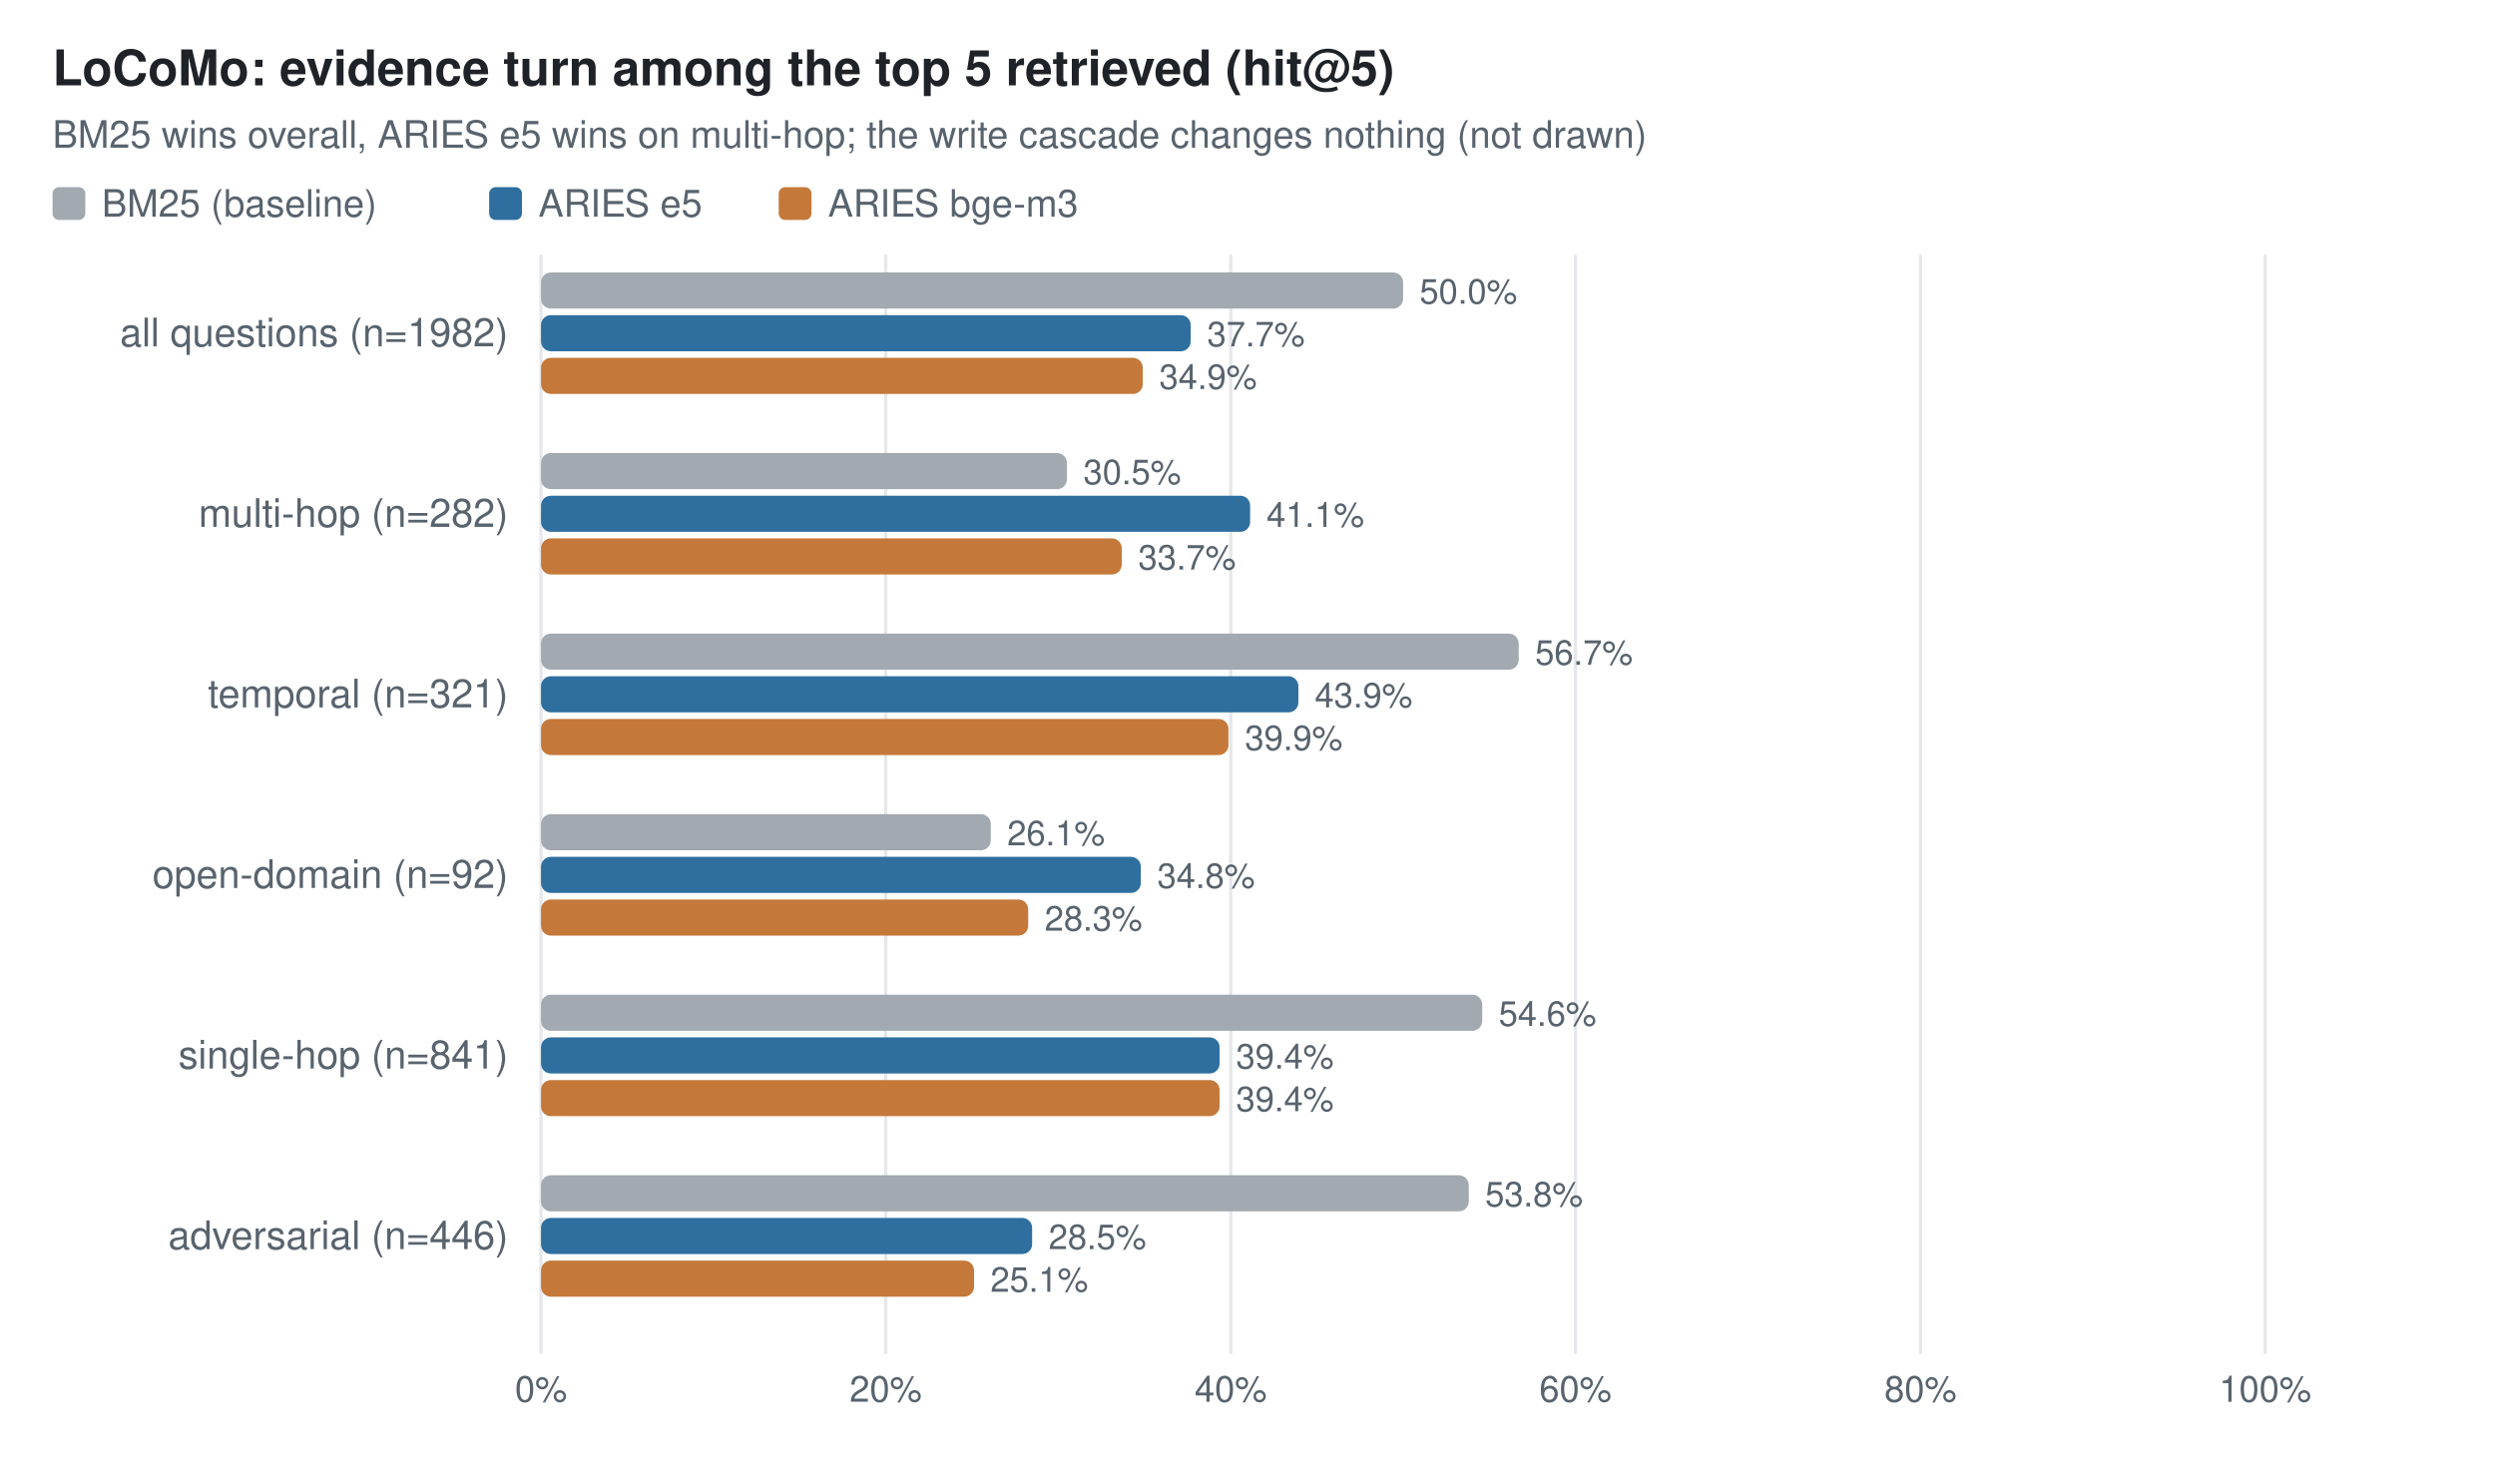
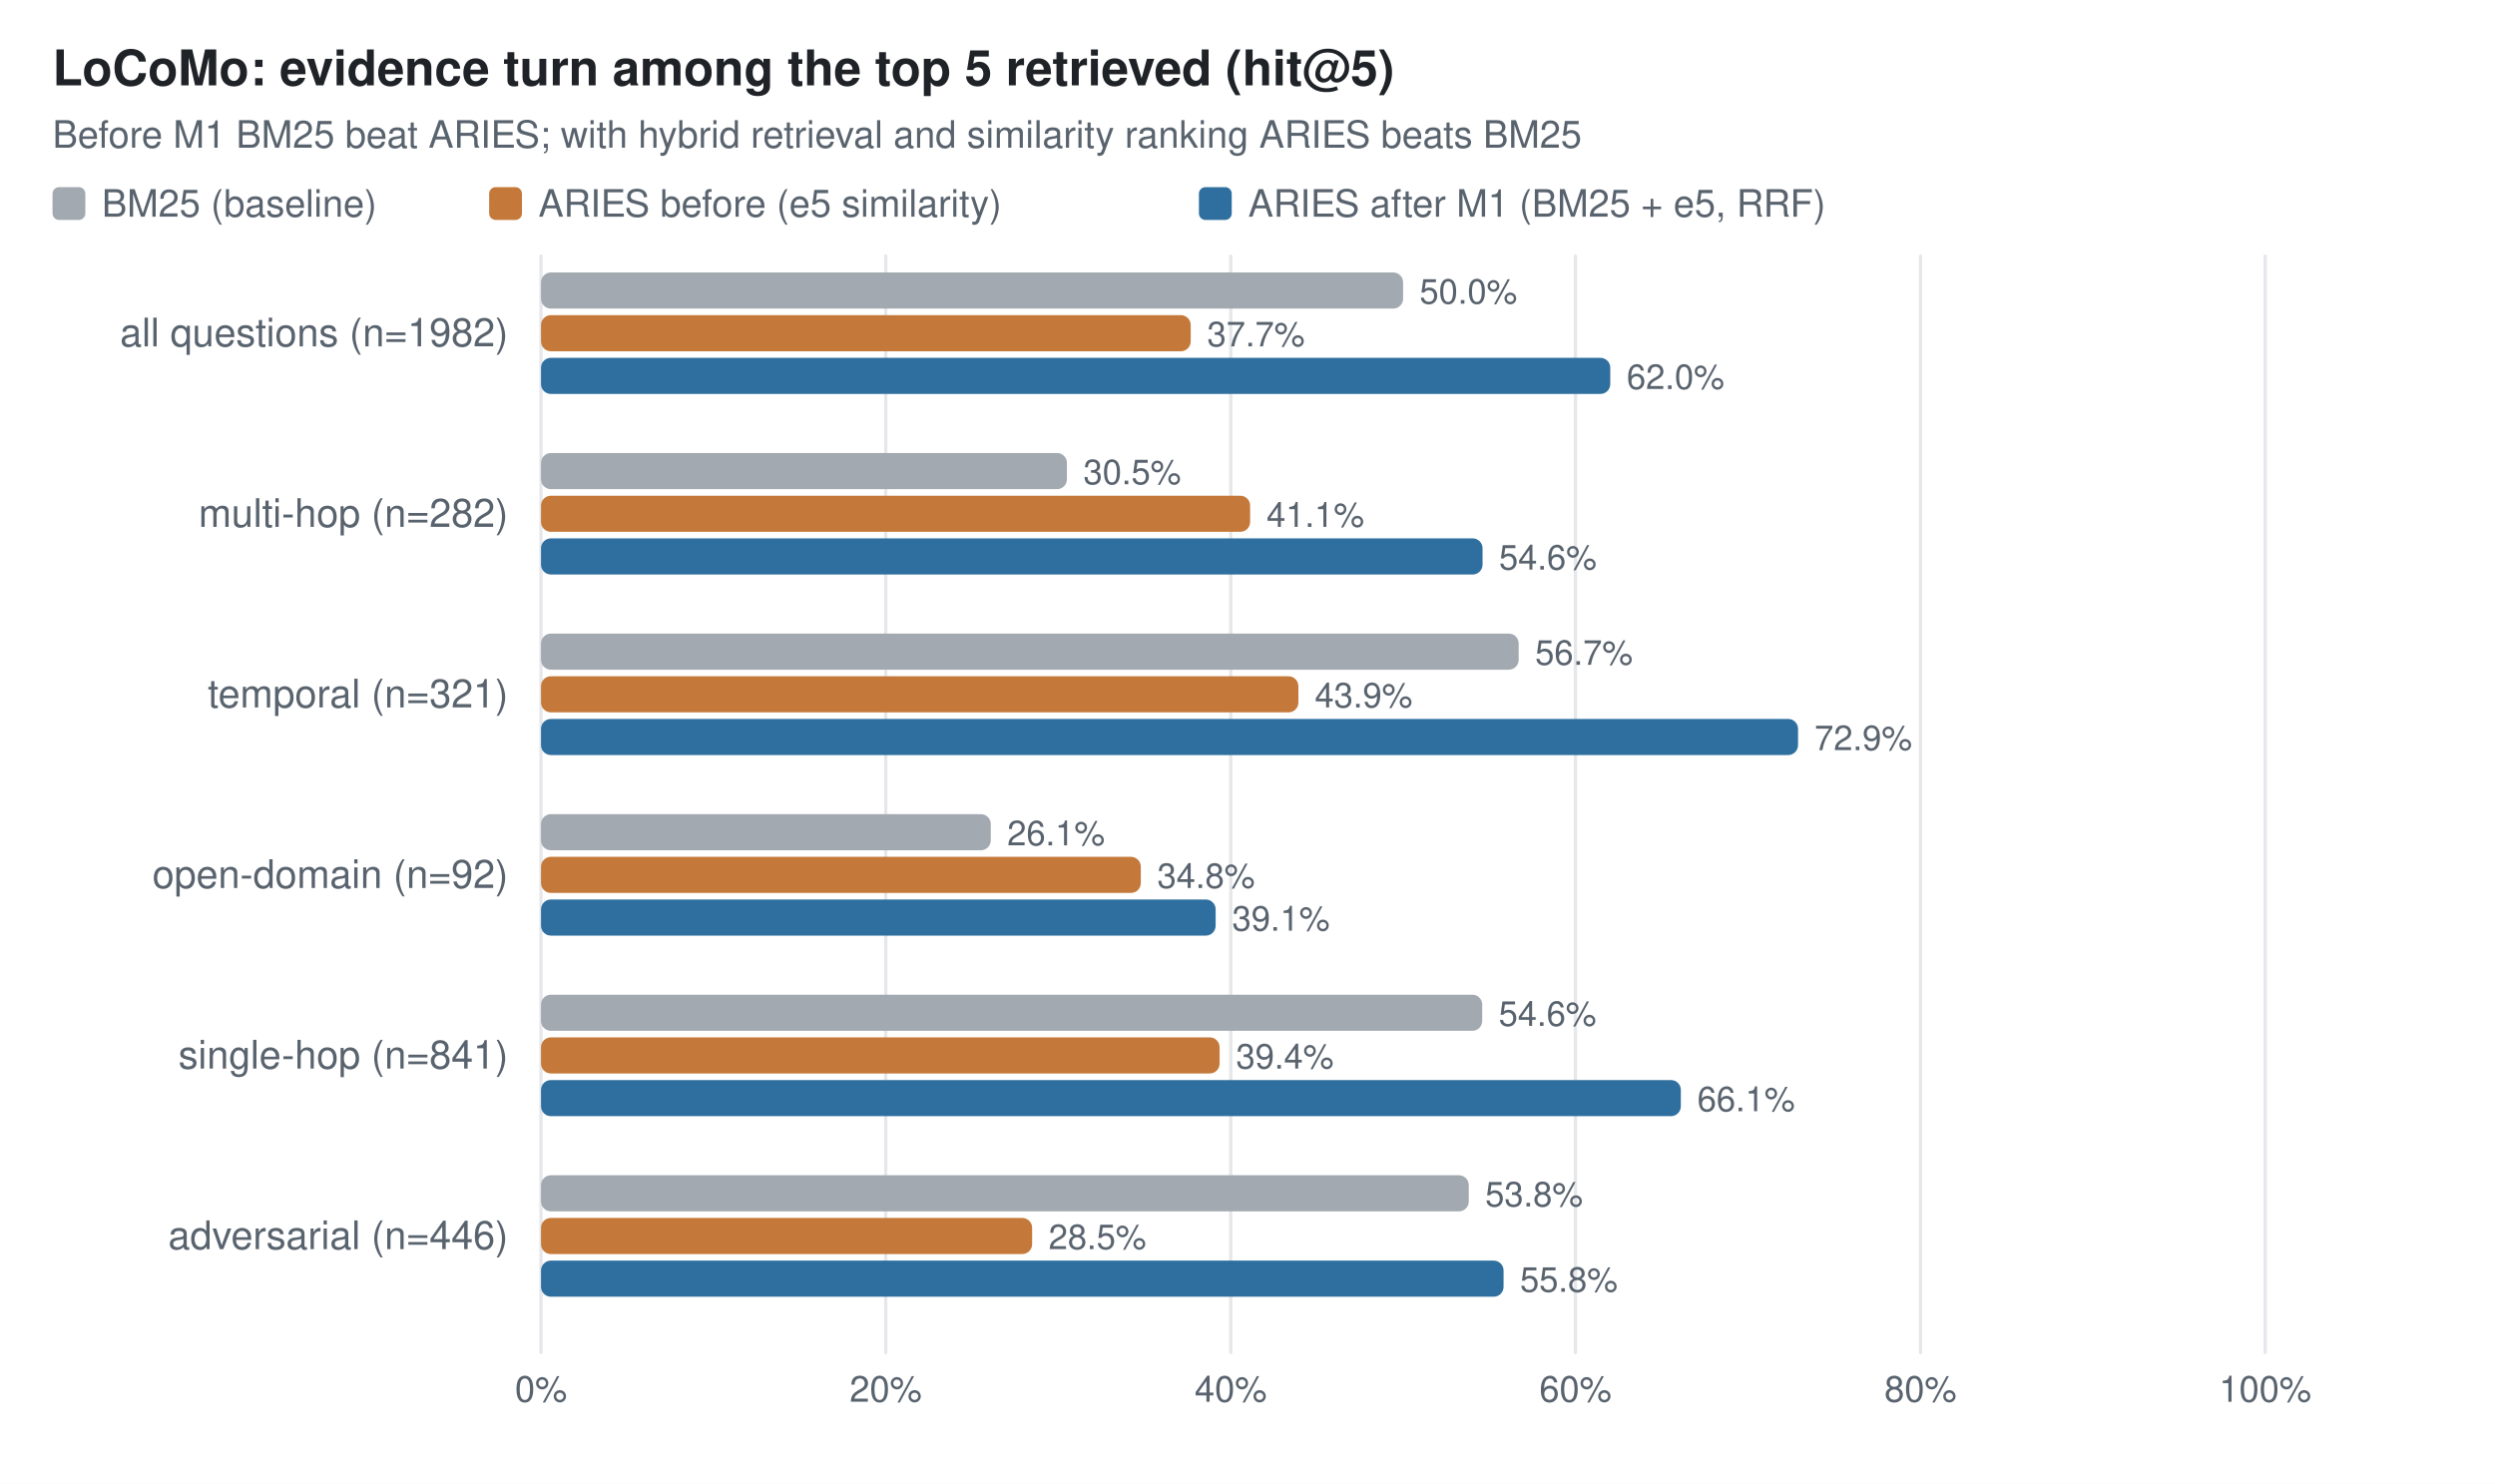
<svg xmlns="http://www.w3.org/2000/svg" width="760" height="452" viewBox="0 0 760 452">
  <rect x="0.0" y="0.0" width="760.0" height="452.0" rx="0" fill="#ffffff" fill-opacity="1.0" />
  <text x="16.0" y="26.0" font-family="Helvetica, Arial, sans-serif" font-size="15" fill="#1f2328" text-anchor="start" font-weight="bold">LoCoMo: evidence turn among the top 5 retrieved (hit@5)</text>
-   <text x="16.0" y="45.0" font-family="Helvetica, Arial, sans-serif" font-size="11.5" fill="#59636e" text-anchor="start" font-weight="normal">BM25 wins overall, ARIES e5 wins on multi-hop; the write cascade changes nothing (not drawn)</text>
+   <text x="16.0" y="45.0" font-family="Helvetica, Arial, sans-serif" font-size="11.5" fill="#59636e" text-anchor="start" font-weight="normal">Before M1 BM25 beat ARIES; with hybrid retrieval and similarity ranking ARIES beats BM25</text>
  <rect x="16.0" y="57.0" width="10.0" height="10.0" rx="2" fill="#a3a9b0" fill-opacity="1.0" />
  <text x="31.0" y="66.0" font-family="Helvetica, Arial, sans-serif" font-size="11.5" fill="#59636e" text-anchor="start" font-weight="normal">BM25 (baseline)</text>
-   <rect x="149.0" y="57.0" width="10.0" height="10.0" rx="2" fill="#2f6f9f" fill-opacity="1.0" />
-   <text x="164.0" y="66.0" font-family="Helvetica, Arial, sans-serif" font-size="11.5" fill="#59636e" text-anchor="start" font-weight="normal">ARIES e5</text>
-   <rect x="237.2" y="57.0" width="10.0" height="10.0" rx="2" fill="#c4793a" fill-opacity="1.0" />
-   <text x="252.2" y="66.0" font-family="Helvetica, Arial, sans-serif" font-size="11.5" fill="#59636e" text-anchor="start" font-weight="normal">ARIES bge-m3</text>
+   <rect x="149.0" y="57.0" width="10.0" height="10.0" rx="2" fill="#c4793a" fill-opacity="1.0" />
+   <text x="164.0" y="66.0" font-family="Helvetica, Arial, sans-serif" font-size="11.5" fill="#59636e" text-anchor="start" font-weight="normal">ARIES before (e5 similarity)</text>
+   <rect x="365.2" y="57.0" width="10.0" height="10.0" rx="2" fill="#2f6f9f" fill-opacity="1.0" />
+   <text x="380.2" y="66.0" font-family="Helvetica, Arial, sans-serif" font-size="11.5" fill="#59636e" text-anchor="start" font-weight="normal">ARIES after M1 (BM25 + e5, RRF)</text>
  <line x1="164.8" y1="78.0" x2="164.8" y2="412.0" stroke="#e5e7ea" stroke-width="1.0" stroke-linecap="round" />
  <text x="164.8" y="427.0" font-family="Helvetica, Arial, sans-serif" font-size="11" fill="#59636e" text-anchor="middle" font-weight="normal">0%</text>
  <line x1="269.8" y1="78.0" x2="269.8" y2="412.0" stroke="#e5e7ea" stroke-width="1.0" stroke-linecap="round" />
  <text x="269.8" y="427.0" font-family="Helvetica, Arial, sans-serif" font-size="11" fill="#59636e" text-anchor="middle" font-weight="normal">20%</text>
  <line x1="374.9" y1="78.0" x2="374.9" y2="412.0" stroke="#e5e7ea" stroke-width="1.0" stroke-linecap="round" />
  <text x="374.9" y="427.0" font-family="Helvetica, Arial, sans-serif" font-size="11" fill="#59636e" text-anchor="middle" font-weight="normal">40%</text>
  <line x1="479.9" y1="78.0" x2="479.9" y2="412.0" stroke="#e5e7ea" stroke-width="1.0" stroke-linecap="round" />
  <text x="479.9" y="427.0" font-family="Helvetica, Arial, sans-serif" font-size="11" fill="#59636e" text-anchor="middle" font-weight="normal">60%</text>
  <line x1="585.0" y1="78.0" x2="585.0" y2="412.0" stroke="#e5e7ea" stroke-width="1.0" stroke-linecap="round" />
  <text x="585.0" y="427.0" font-family="Helvetica, Arial, sans-serif" font-size="11" fill="#59636e" text-anchor="middle" font-weight="normal">80%</text>
  <line x1="690.0" y1="78.0" x2="690.0" y2="412.0" stroke="#e5e7ea" stroke-width="1.0" stroke-linecap="round" />
  <text x="690.0" y="427.0" font-family="Helvetica, Arial, sans-serif" font-size="11" fill="#59636e" text-anchor="middle" font-weight="normal">100%</text>
  <text x="154.8" y="105.5" font-family="Helvetica, Arial, sans-serif" font-size="12" fill="#59636e" text-anchor="end" font-weight="normal">all questions (n=1982)</text>
  <rect x="164.8" y="83.0" width="262.6" height="11.0" rx="3" fill="#a3a9b0" fill-opacity="1.0" />
  <text x="432.4" y="92.5" font-family="Helvetica, Arial, sans-serif" font-size="10.5" fill="#59636e" text-anchor="start" font-weight="normal">50.0%</text>
-   <rect x="164.8" y="96.0" width="197.9" height="11.0" rx="3" fill="#2f6f9f" fill-opacity="1.0" />
+   <rect x="164.8" y="96.0" width="197.9" height="11.0" rx="3" fill="#c4793a" fill-opacity="1.0" />
  <text x="367.7" y="105.5" font-family="Helvetica, Arial, sans-serif" font-size="10.5" fill="#59636e" text-anchor="start" font-weight="normal">37.7%</text>
-   <rect x="164.8" y="109.0" width="183.3" height="11.0" rx="3" fill="#c4793a" fill-opacity="1.0" />
-   <text x="353.1" y="118.5" font-family="Helvetica, Arial, sans-serif" font-size="10.5" fill="#59636e" text-anchor="start" font-weight="normal">34.9%</text>
+   <rect x="164.8" y="109.0" width="325.7" height="11.0" rx="3" fill="#2f6f9f" fill-opacity="1.0" />
+   <text x="495.5" y="118.5" font-family="Helvetica, Arial, sans-serif" font-size="10.5" fill="#59636e" text-anchor="start" font-weight="normal">62.0%</text>
  <text x="154.8" y="160.5" font-family="Helvetica, Arial, sans-serif" font-size="12" fill="#59636e" text-anchor="end" font-weight="normal">multi-hop (n=282)</text>
  <rect x="164.8" y="138.0" width="160.2" height="11.0" rx="3" fill="#a3a9b0" fill-opacity="1.0" />
  <text x="330.0" y="147.5" font-family="Helvetica, Arial, sans-serif" font-size="10.5" fill="#59636e" text-anchor="start" font-weight="normal">30.5%</text>
-   <rect x="164.8" y="151.0" width="216.0" height="11.0" rx="3" fill="#2f6f9f" fill-opacity="1.0" />
+   <rect x="164.8" y="151.0" width="216.0" height="11.0" rx="3" fill="#c4793a" fill-opacity="1.0" />
  <text x="385.8" y="160.5" font-family="Helvetica, Arial, sans-serif" font-size="10.5" fill="#59636e" text-anchor="start" font-weight="normal">41.1%</text>
-   <rect x="164.8" y="164.0" width="176.9" height="11.0" rx="3" fill="#c4793a" fill-opacity="1.0" />
-   <text x="346.7" y="173.5" font-family="Helvetica, Arial, sans-serif" font-size="10.5" fill="#59636e" text-anchor="start" font-weight="normal">33.7%</text>
+   <rect x="164.8" y="164.0" width="286.8" height="11.0" rx="3" fill="#2f6f9f" fill-opacity="1.0" />
+   <text x="456.6" y="173.5" font-family="Helvetica, Arial, sans-serif" font-size="10.5" fill="#59636e" text-anchor="start" font-weight="normal">54.6%</text>
  <text x="154.8" y="215.5" font-family="Helvetica, Arial, sans-serif" font-size="12" fill="#59636e" text-anchor="end" font-weight="normal">temporal (n=321)</text>
  <rect x="164.8" y="193.0" width="297.8" height="11.0" rx="3" fill="#a3a9b0" fill-opacity="1.0" />
  <text x="467.6" y="202.5" font-family="Helvetica, Arial, sans-serif" font-size="10.5" fill="#59636e" text-anchor="start" font-weight="normal">56.7%</text>
-   <rect x="164.8" y="206.0" width="230.7" height="11.0" rx="3" fill="#2f6f9f" fill-opacity="1.0" />
+   <rect x="164.8" y="206.0" width="230.7" height="11.0" rx="3" fill="#c4793a" fill-opacity="1.0" />
  <text x="400.5" y="215.5" font-family="Helvetica, Arial, sans-serif" font-size="10.5" fill="#59636e" text-anchor="start" font-weight="normal">43.9%</text>
-   <rect x="164.8" y="219.0" width="209.4" height="11.0" rx="3" fill="#c4793a" fill-opacity="1.0" />
-   <text x="379.2" y="228.5" font-family="Helvetica, Arial, sans-serif" font-size="10.5" fill="#59636e" text-anchor="start" font-weight="normal">39.9%</text>
+   <rect x="164.8" y="219.0" width="382.9" height="11.0" rx="3" fill="#2f6f9f" fill-opacity="1.0" />
+   <text x="552.7" y="228.5" font-family="Helvetica, Arial, sans-serif" font-size="10.5" fill="#59636e" text-anchor="start" font-weight="normal">72.9%</text>
  <text x="154.8" y="270.5" font-family="Helvetica, Arial, sans-serif" font-size="12" fill="#59636e" text-anchor="end" font-weight="normal">open-domain (n=92)</text>
  <rect x="164.8" y="248.0" width="137.0" height="11.0" rx="3" fill="#a3a9b0" fill-opacity="1.0" />
  <text x="306.8" y="257.5" font-family="Helvetica, Arial, sans-serif" font-size="10.5" fill="#59636e" text-anchor="start" font-weight="normal">26.1%</text>
-   <rect x="164.8" y="261.0" width="182.7" height="11.0" rx="3" fill="#2f6f9f" fill-opacity="1.0" />
+   <rect x="164.8" y="261.0" width="182.7" height="11.0" rx="3" fill="#c4793a" fill-opacity="1.0" />
  <text x="352.5" y="270.5" font-family="Helvetica, Arial, sans-serif" font-size="10.5" fill="#59636e" text-anchor="start" font-weight="normal">34.8%</text>
-   <rect x="164.8" y="274.0" width="148.4" height="11.0" rx="3" fill="#c4793a" fill-opacity="1.0" />
-   <text x="318.2" y="283.5" font-family="Helvetica, Arial, sans-serif" font-size="10.5" fill="#59636e" text-anchor="start" font-weight="normal">28.3%</text>
+   <rect x="164.8" y="274.0" width="205.5" height="11.0" rx="3" fill="#2f6f9f" fill-opacity="1.0" />
+   <text x="375.3" y="283.5" font-family="Helvetica, Arial, sans-serif" font-size="10.5" fill="#59636e" text-anchor="start" font-weight="normal">39.1%</text>
  <text x="154.8" y="325.5" font-family="Helvetica, Arial, sans-serif" font-size="12" fill="#59636e" text-anchor="end" font-weight="normal">single-hop (n=841)</text>
  <rect x="164.8" y="303.0" width="286.7" height="11.0" rx="3" fill="#a3a9b0" fill-opacity="1.0" />
  <text x="456.5" y="312.5" font-family="Helvetica, Arial, sans-serif" font-size="10.5" fill="#59636e" text-anchor="start" font-weight="normal">54.6%</text>
-   <rect x="164.8" y="316.0" width="206.7" height="11.0" rx="3" fill="#2f6f9f" fill-opacity="1.0" />
+   <rect x="164.8" y="316.0" width="206.7" height="11.0" rx="3" fill="#c4793a" fill-opacity="1.0" />
  <text x="376.5" y="325.5" font-family="Helvetica, Arial, sans-serif" font-size="10.5" fill="#59636e" text-anchor="start" font-weight="normal">39.4%</text>
-   <rect x="164.8" y="329.0" width="206.7" height="11.0" rx="3" fill="#c4793a" fill-opacity="1.0" />
-   <text x="376.5" y="338.5" font-family="Helvetica, Arial, sans-serif" font-size="10.5" fill="#59636e" text-anchor="start" font-weight="normal">39.4%</text>
+   <rect x="164.8" y="329.0" width="347.2" height="11.0" rx="3" fill="#2f6f9f" fill-opacity="1.0" />
+   <text x="517.0" y="338.5" font-family="Helvetica, Arial, sans-serif" font-size="10.5" fill="#59636e" text-anchor="start" font-weight="normal">66.1%</text>
  <text x="154.8" y="380.5" font-family="Helvetica, Arial, sans-serif" font-size="12" fill="#59636e" text-anchor="end" font-weight="normal">adversarial (n=446)</text>
  <rect x="164.8" y="358.0" width="282.6" height="11.0" rx="3" fill="#a3a9b0" fill-opacity="1.0" />
  <text x="452.4" y="367.5" font-family="Helvetica, Arial, sans-serif" font-size="10.5" fill="#59636e" text-anchor="start" font-weight="normal">53.8%</text>
-   <rect x="164.8" y="371.0" width="149.6" height="11.0" rx="3" fill="#2f6f9f" fill-opacity="1.0" />
+   <rect x="164.8" y="371.0" width="149.6" height="11.0" rx="3" fill="#c4793a" fill-opacity="1.0" />
  <text x="319.4" y="380.5" font-family="Helvetica, Arial, sans-serif" font-size="10.5" fill="#59636e" text-anchor="start" font-weight="normal">28.5%</text>
-   <rect x="164.8" y="384.0" width="131.9" height="11.0" rx="3" fill="#c4793a" fill-opacity="1.0" />
-   <text x="301.7" y="393.5" font-family="Helvetica, Arial, sans-serif" font-size="10.5" fill="#59636e" text-anchor="start" font-weight="normal">25.1%</text>
+   <rect x="164.8" y="384.0" width="293.2" height="11.0" rx="3" fill="#2f6f9f" fill-opacity="1.0" />
+   <text x="463.0" y="393.5" font-family="Helvetica, Arial, sans-serif" font-size="10.5" fill="#59636e" text-anchor="start" font-weight="normal">55.8%</text>
</svg>
